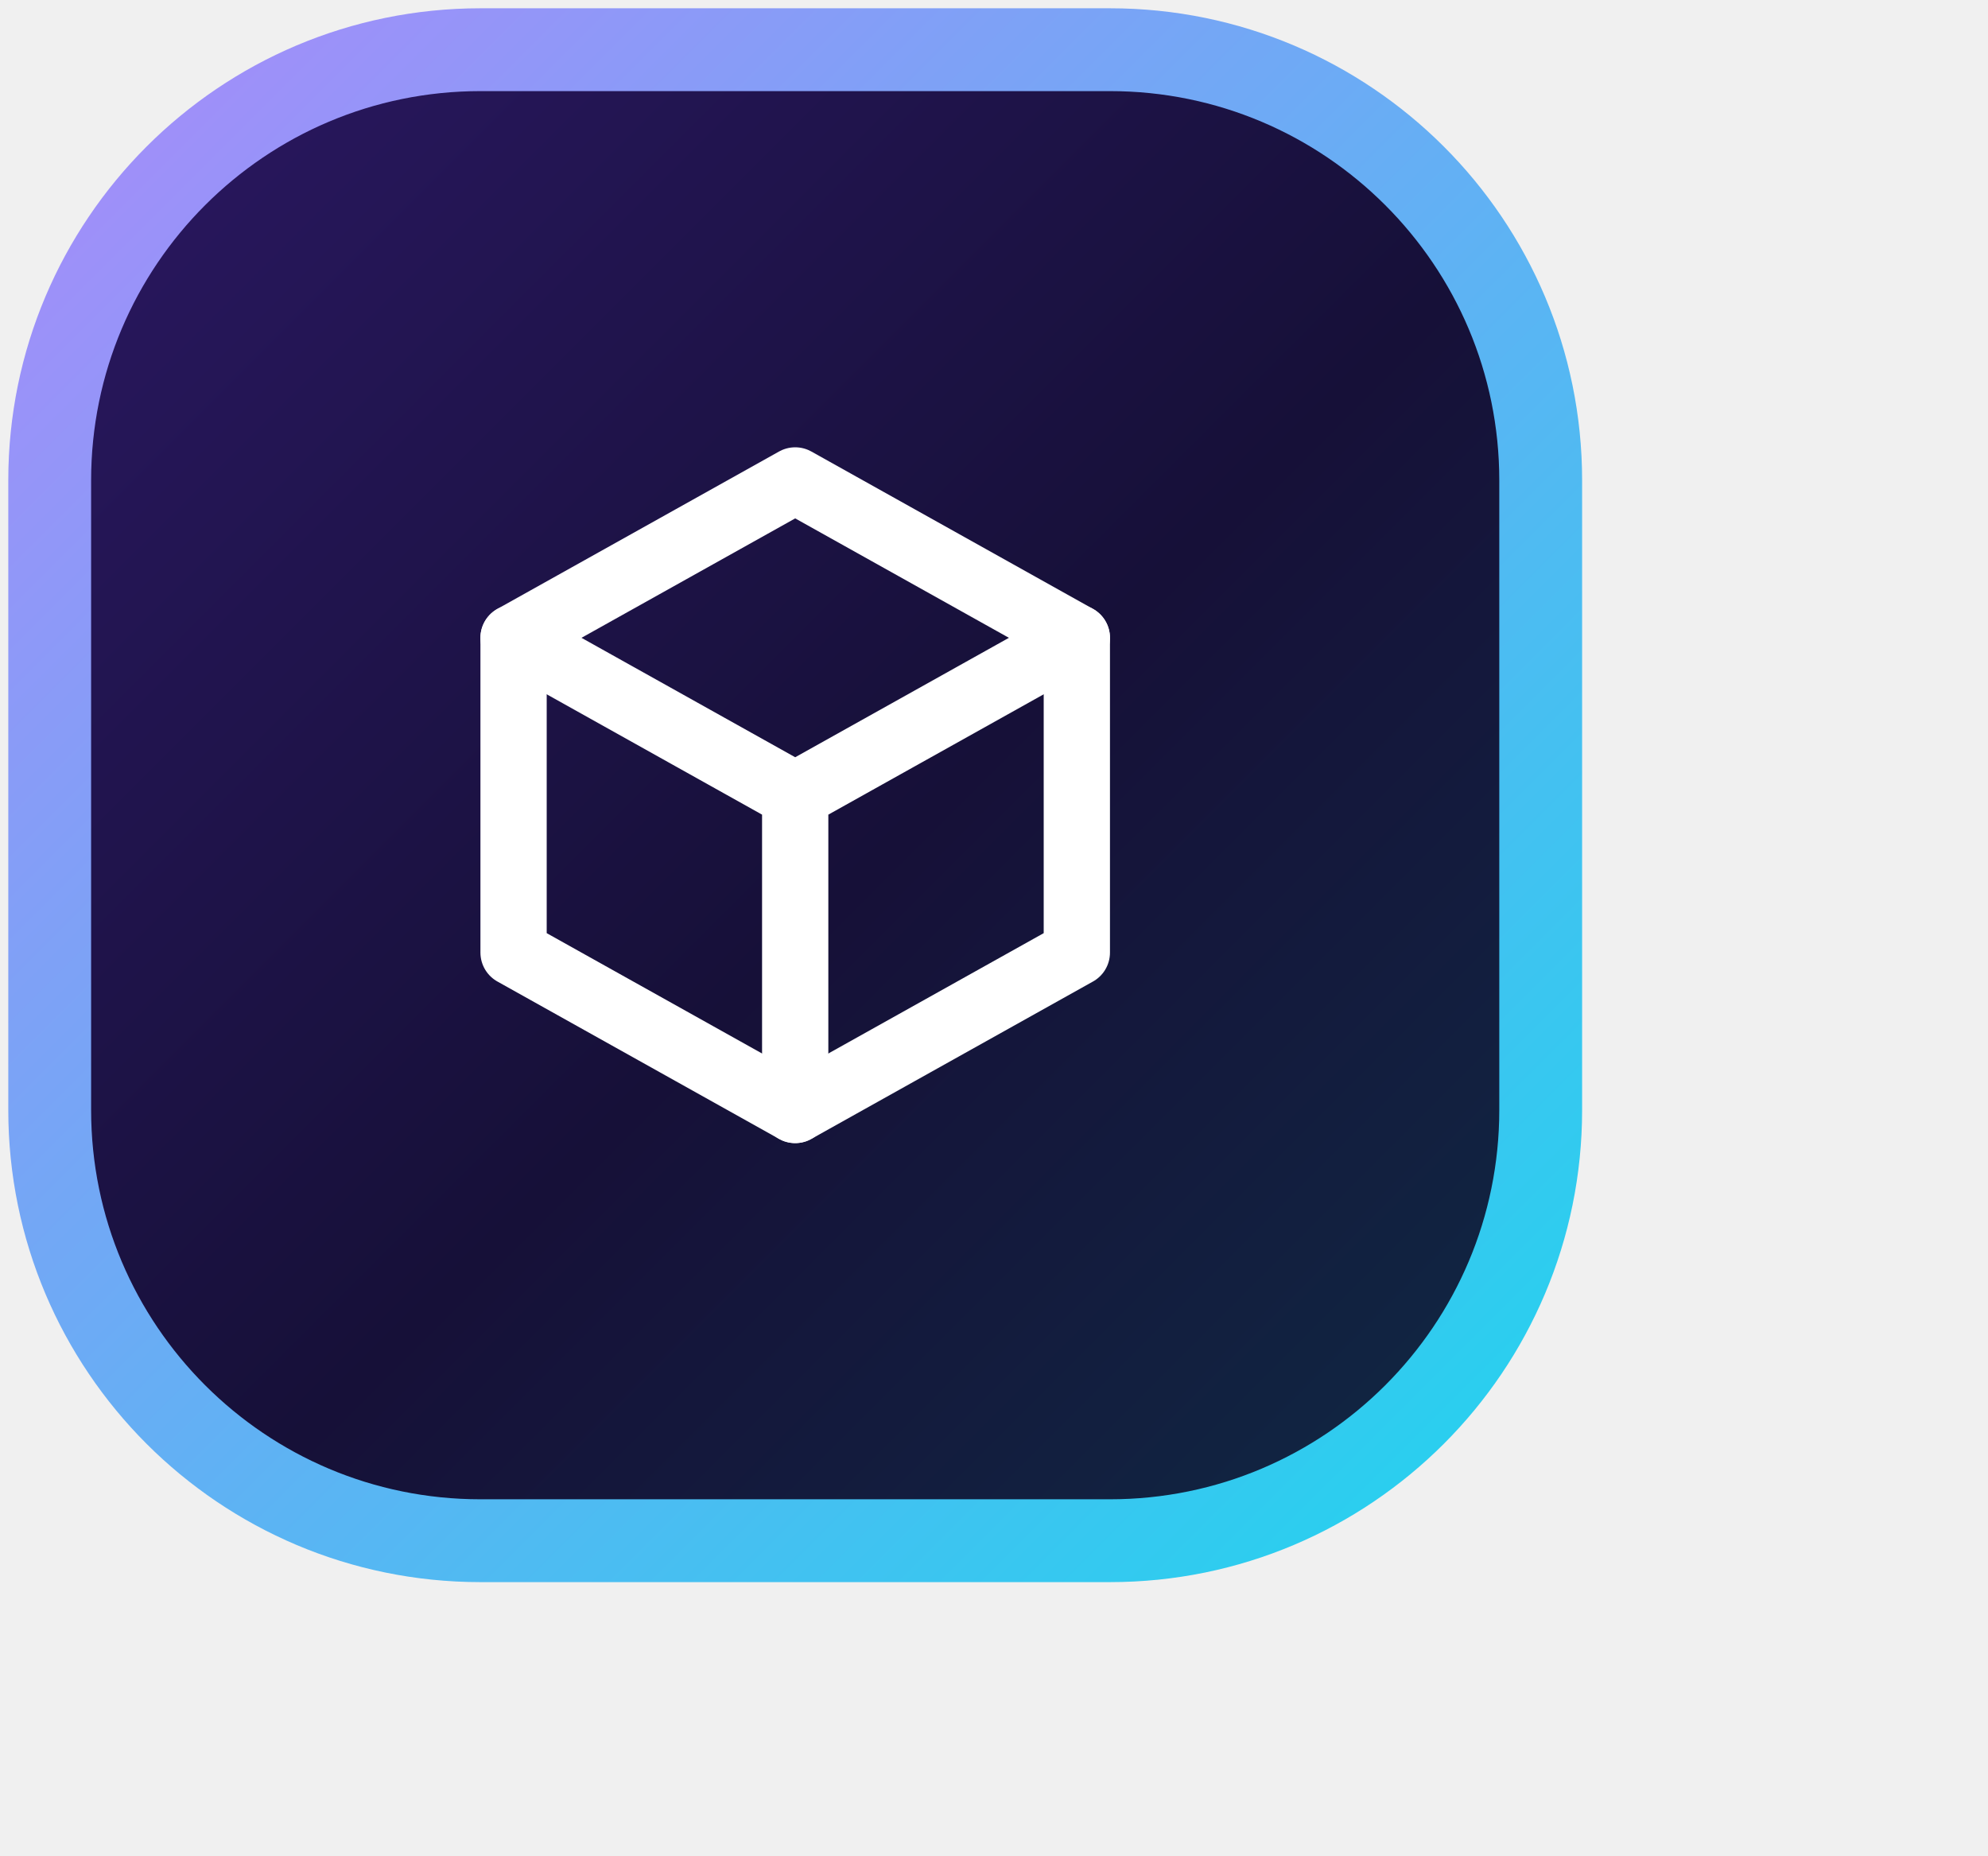
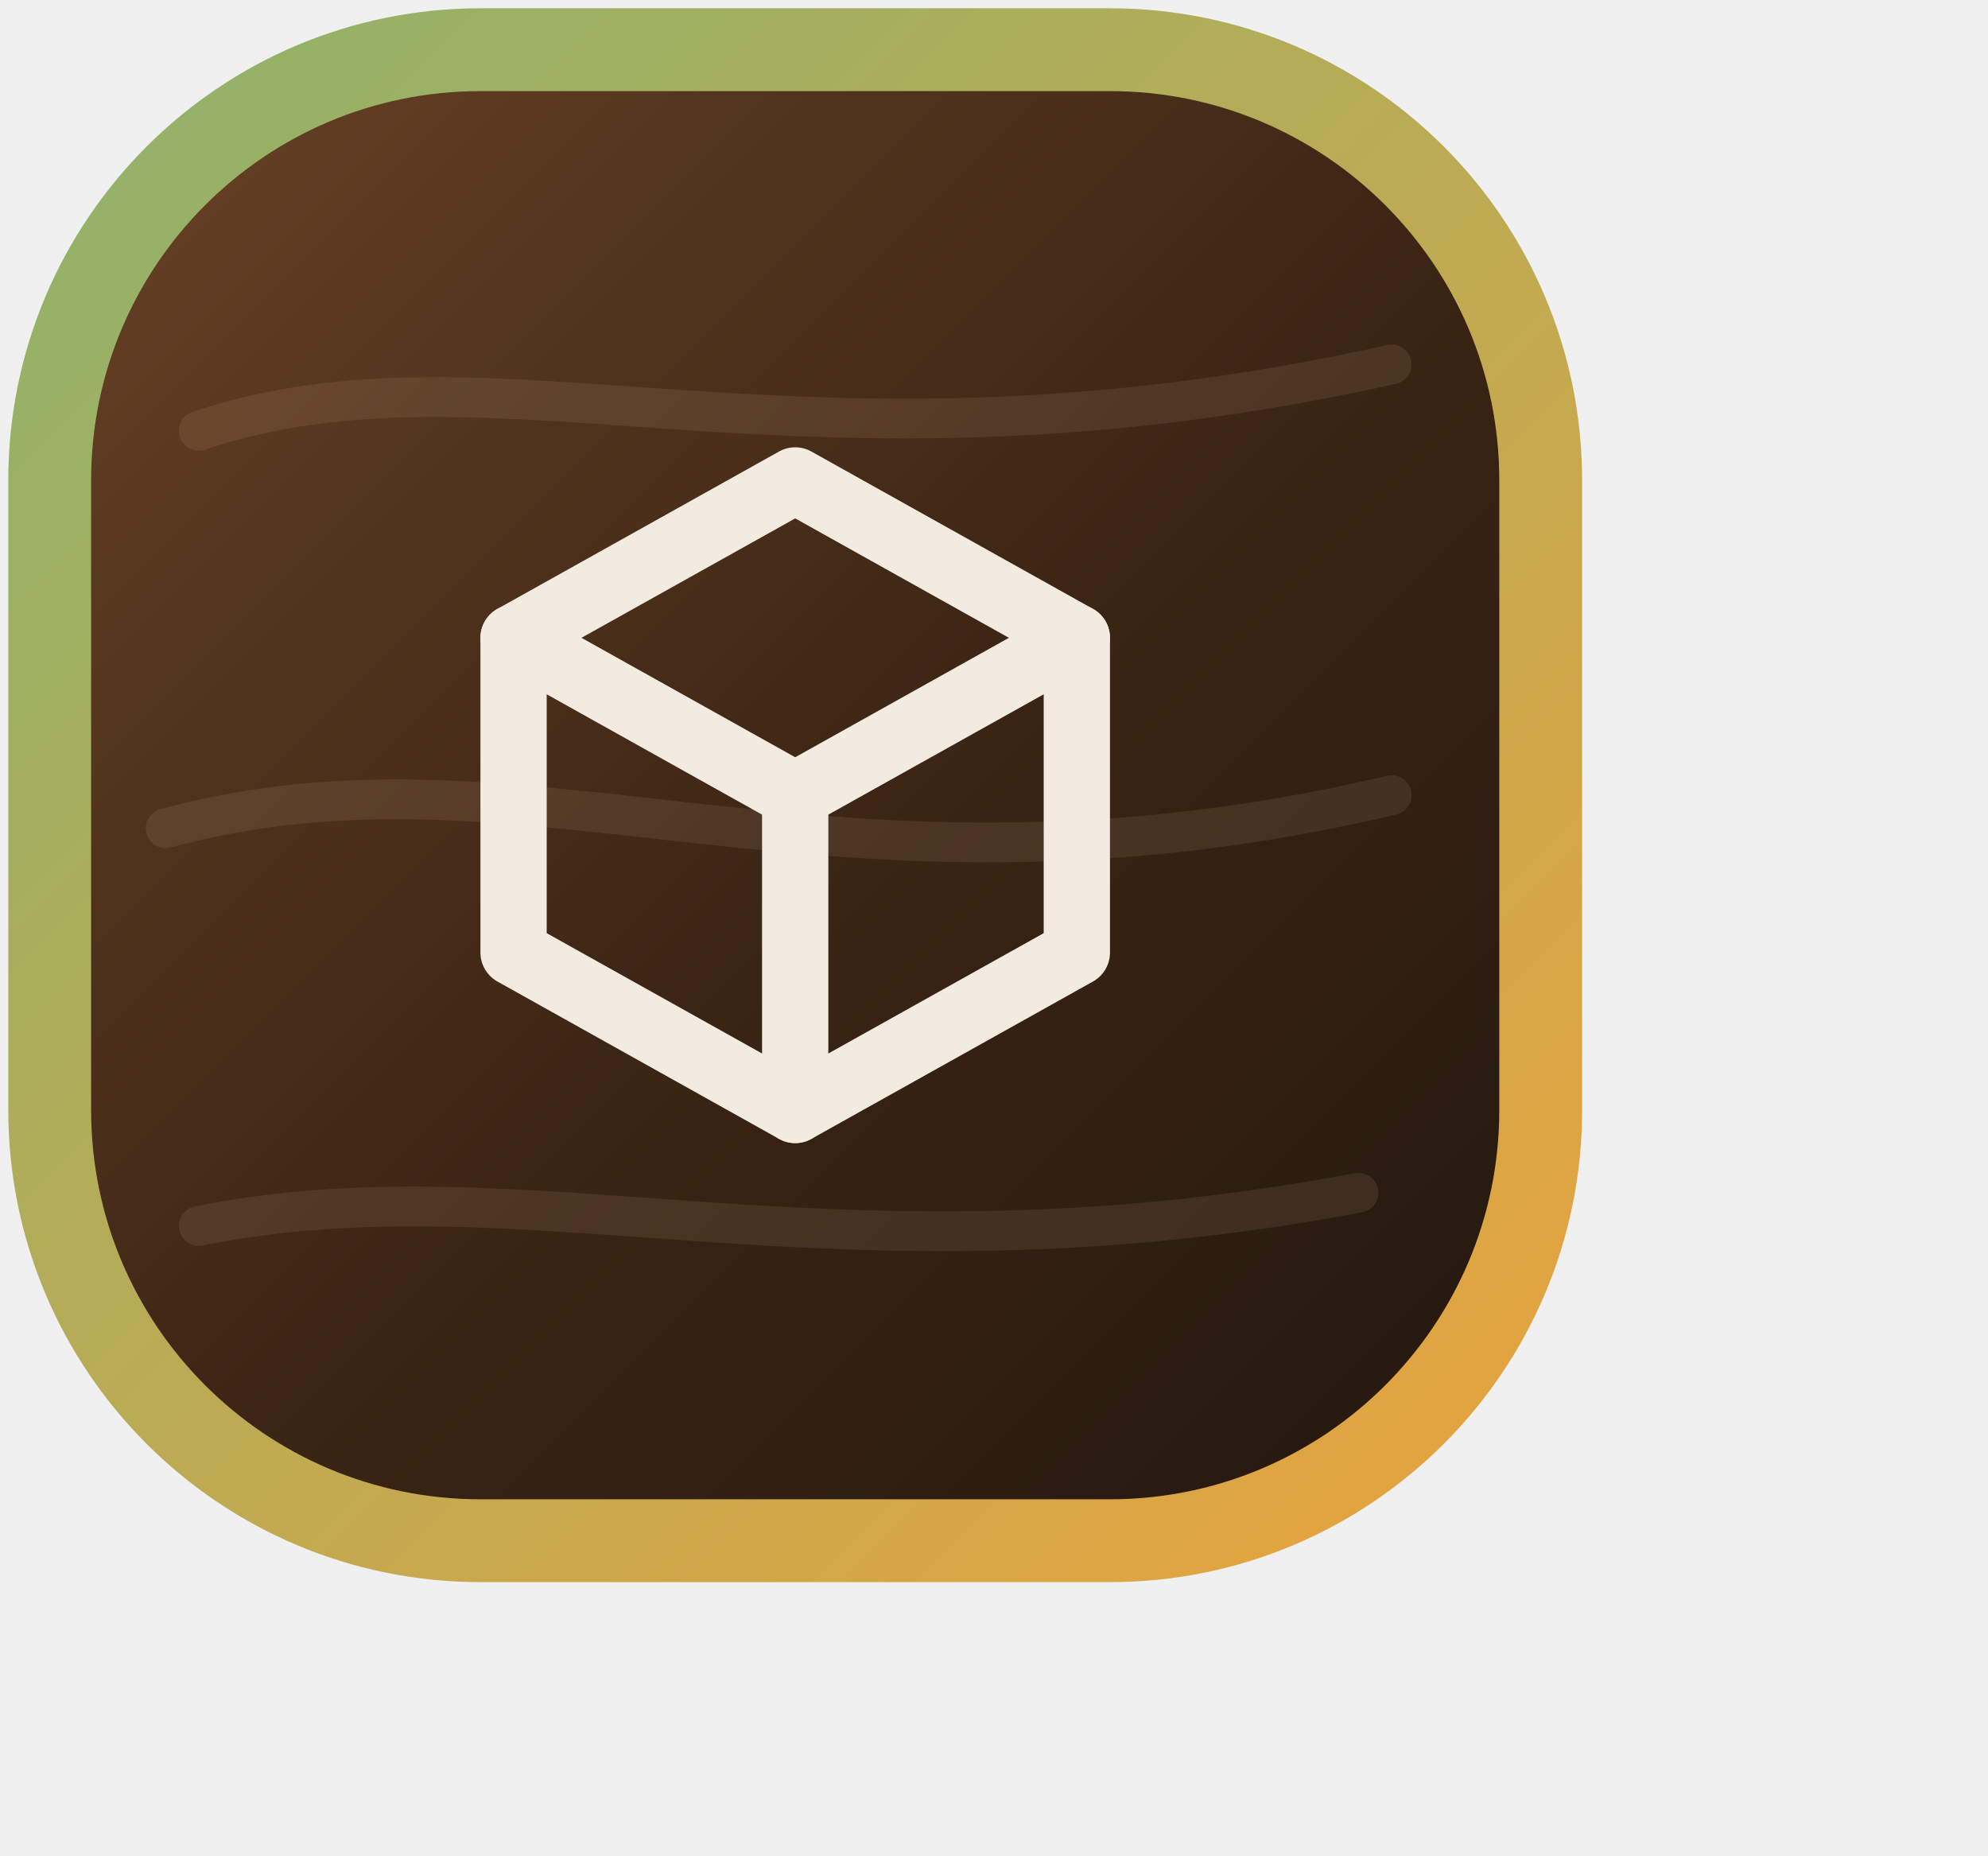
<svg xmlns="http://www.w3.org/2000/svg" width="60" height="56" viewBox="0 0 60 56" aria-hidden="true">
  <defs>
    <linearGradient id="tile" x1="0" y1="0" x2="1" y2="1">
-       <stop offset="0" stop-color="#2B1863" />
-       <stop offset="0.55" stop-color="#161038" />
-       <stop offset="1" stop-color="#0F2A44" />
+       <stop offset="0" stop-color="#6A4326" />
+       <stop offset="0.55" stop-color="#3A2414" />
+       <stop offset="1" stop-color="#22170F" />
    </linearGradient>
    <linearGradient id="edge" x1="0" y1="0" x2="1" y2="1">
-       <stop offset="0" stop-color="#A78BFA" />
-       <stop offset="1" stop-color="#22D3EE" />
+       <stop offset="0" stop-color="#8FB36B" />
+       <stop offset="1" stop-color="#E8A33D" />
    </linearGradient>
  </defs>
  <rect x="1.5" y="1.5" width="45" height="45" rx="13" fill="url(#tile)" stroke="url(#edge)" stroke-width="2.5" />
-   <g transform="translate(12 12)" fill="none" stroke="#FFFFFF" stroke-width="2" stroke-linecap="round" stroke-linejoin="round">
+   <g fill="none" stroke="#FFE7C7" stroke-opacity=".09" stroke-width="1.2" stroke-linecap="round">
+     <path d="M6 13c9-3 18 2 36-2" />
+     <path d="M5 25c11-3 20 3 37-1" />
+     <path d="M6 37c10-2 19 2 35-1" />
+   </g>
+   <g transform="translate(12 12)" fill="none" stroke="#F3EBE0" stroke-width="2" stroke-linecap="round" stroke-linejoin="round">
    <path d="M12 2.5l8.5 4.75v9.5L12 21.5l-8.5-4.75v-9.5z" />
    <path d="M3.5 7.25L12 12l8.5-4.75M12 12v9.5" />
  </g>
</svg>
